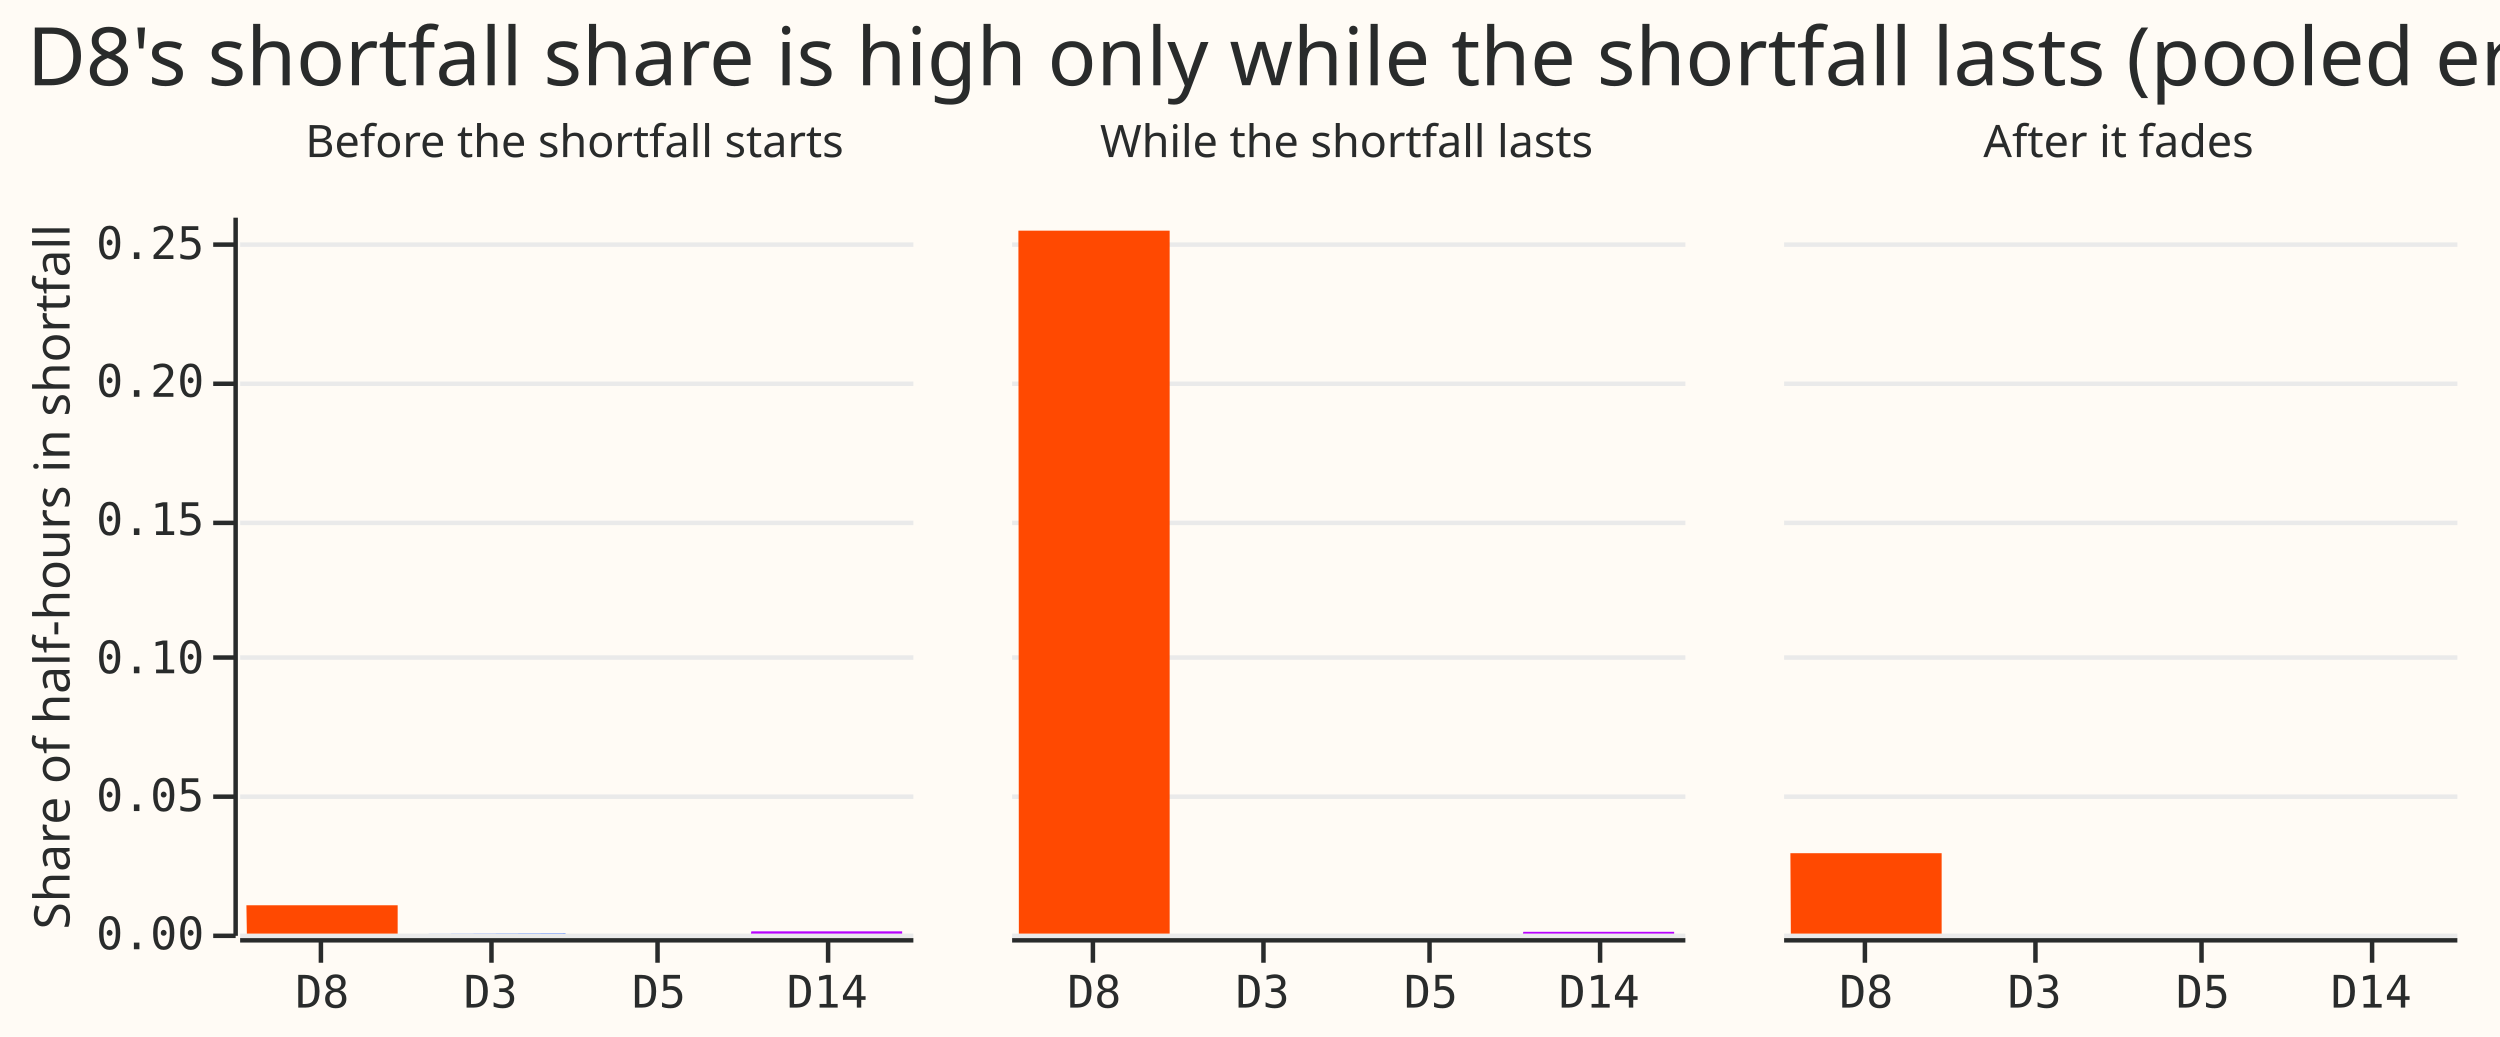
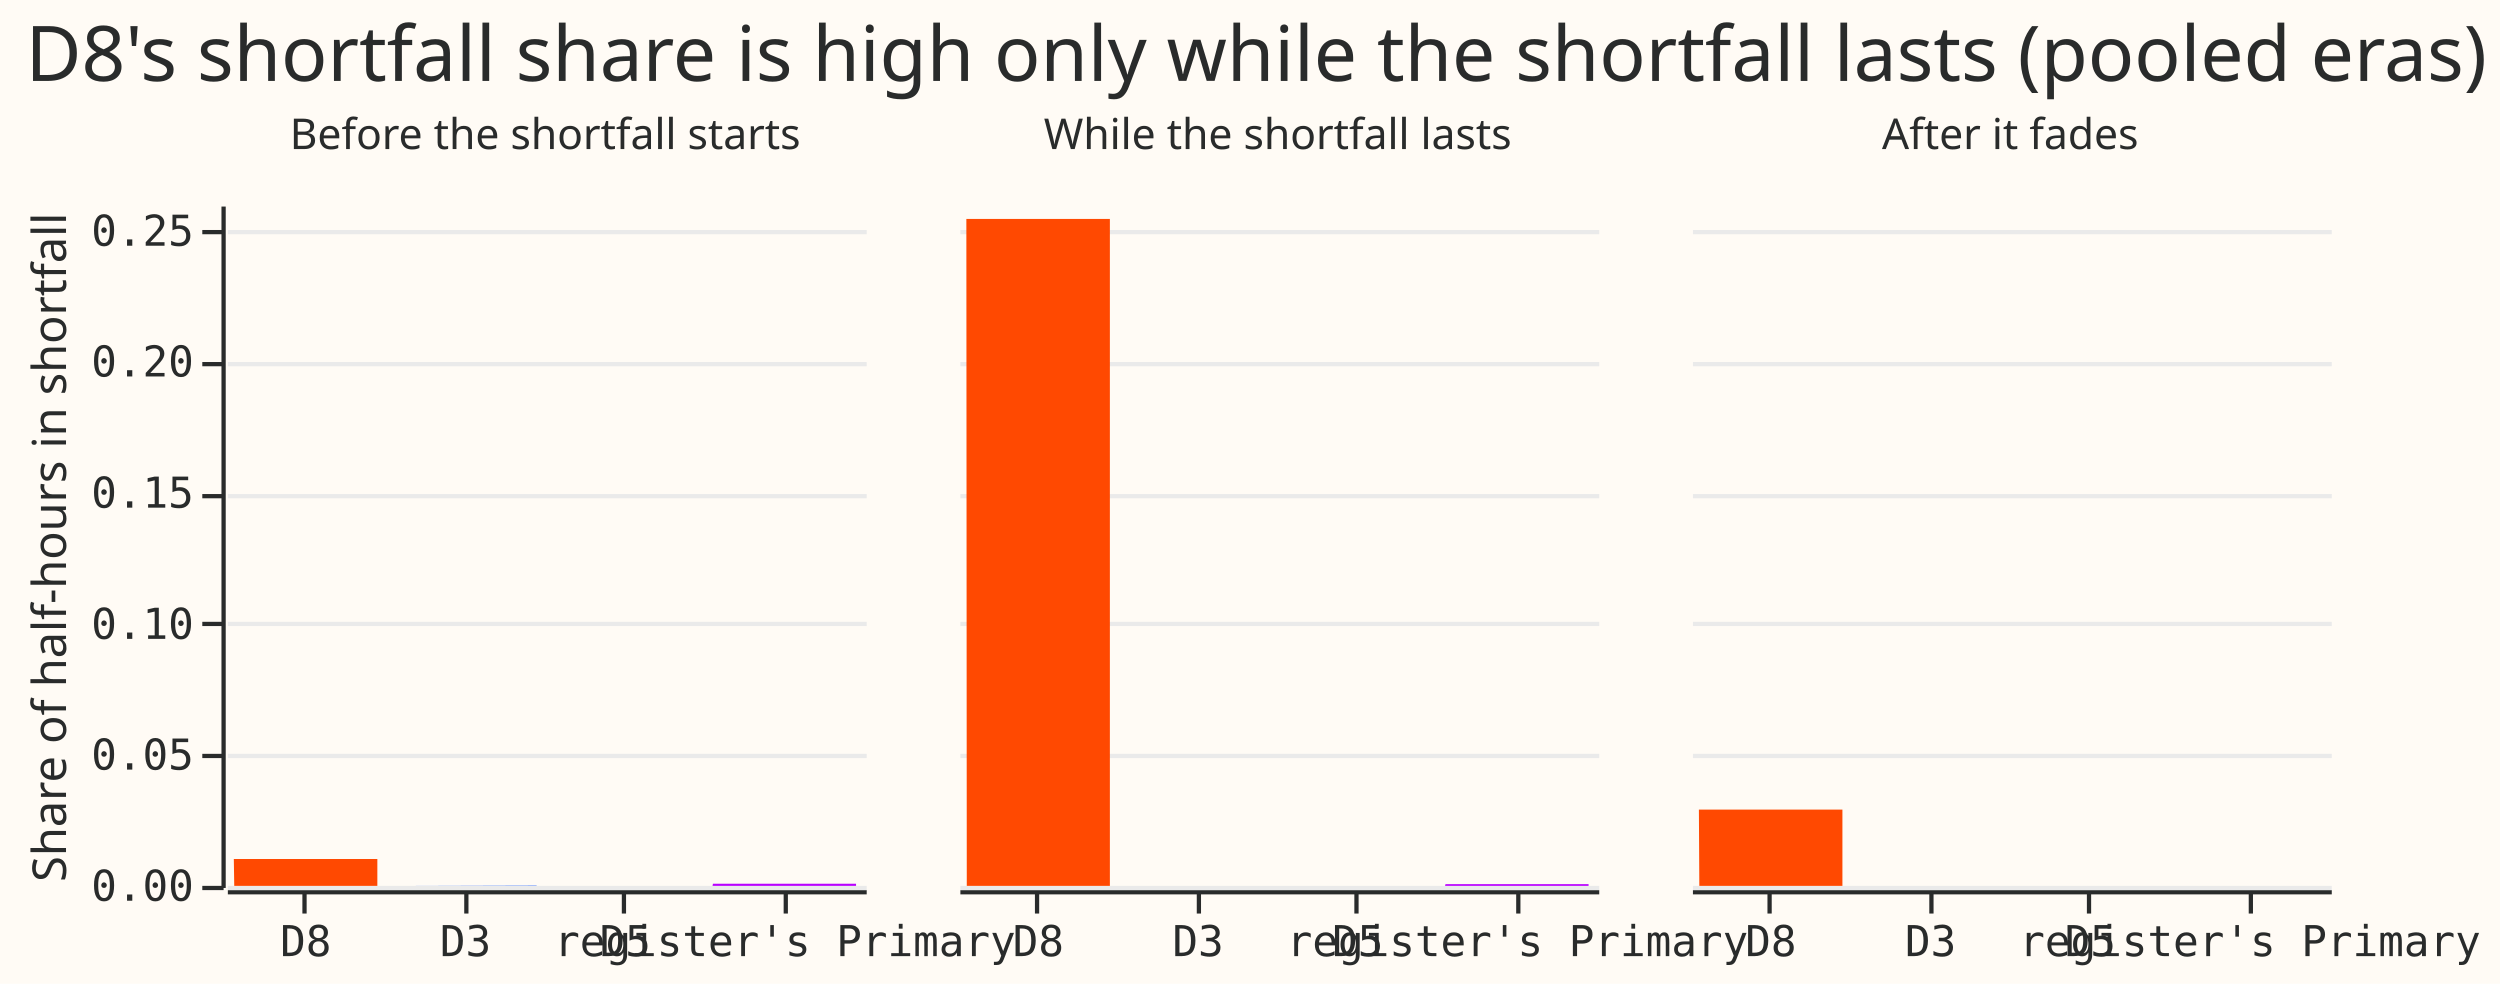
- <svg xmlns="http://www.w3.org/2000/svg" width="557" height="231" class="marks" viewBox="0 0 557 231">
-   <path fill="#fffbf5" d="M0 0h557v231H0z" />
+ <svg xmlns="http://www.w3.org/2000/svg" width="587" height="231" class="marks" viewBox="0 0 587 231">
+   <path fill="#fffbf5" d="M0 0h587v231H0z" />
  <g fill="none" stroke-miterlimit="10" aria-roledescription="group mark container" class="mark-group role-frame root">
    <g aria-roledescription="group mark container" class="mark-group role-row-header row_header">
      <path d="M52 48v160Z" aria-hidden="true" class="background" />
      <g aria-label="Y-axis titled 'Share of half-hours in shortfall' for a linear scale with values from 0.00 to 0.26" aria-roledescription="axis" class="mark-group role-axis" pointer-events="none">
        <path stroke="#292b2b" d="M52.5 208.5h-5m5-31h-5m5-31h-5m5-30h-5m5-31h-5m5-31h-5" class="mark-rule role-axis-tick" />
        <g fill="#292b2b" class="mark-text role-axis-label" font-family="Matter Semi Mono, Roboto Mono, monospace" font-size="10" text-anchor="end">
          <text transform="translate(45.5 211.5)">0.00</text>
          <text transform="translate(45.5 180.7)">0.05</text>
          <text transform="translate(45.5 150)">0.10</text>
          <text transform="translate(45.5 119.2)">0.15</text>
          <text transform="translate(45.5 88.4)">0.20</text>
          <text transform="translate(45.5 57.7)">0.25</text>
        </g>
        <path stroke="#292b2b" d="M52.5 208.5v-160" class="mark-rule role-axis-domain" />
        <text fill="#292b2b" class="mark-text role-axis-title" font-family="Matter XH, DM Sans, sans-serif" font-size="11" text-anchor="middle" transform="rotate(-90 72 56.5)">Share of half-hours in shortfall</text>
      </g>
    </g>
    <g aria-roledescription="group mark container" class="mark-group role-column-header column_header">
      <path d="M53 47h150z" aria-hidden="true" class="background" />
      <g class="mark-group role-title">
        <text fill="#292b2b" aria-label="Title text 'Before the shortfall starts'" aria-roledescription="title" class="mark-text role-title-text" font-family="Matter XH, DM Sans, sans-serif" font-size="10" pointer-events="none" text-anchor="middle" transform="translate(128 35)">Before the shortfall starts</text>
      </g>
      <path d="M225 47h150z" aria-hidden="true" class="background" />
      <g class="mark-group role-title">
        <text fill="#292b2b" aria-label="Title text 'While the shortfall lasts'" aria-roledescription="title" class="mark-text role-title-text" font-family="Matter XH, DM Sans, sans-serif" font-size="10" pointer-events="none" text-anchor="middle" transform="translate(300 35)">While the shortfall lasts</text>
      </g>
      <path d="M397 47h150z" aria-hidden="true" class="background" />
      <g class="mark-group role-title">
        <text fill="#292b2b" aria-label="Title text 'After it fades'" aria-roledescription="title" class="mark-text role-title-text" font-family="Matter XH, DM Sans, sans-serif" font-size="10" pointer-events="none" text-anchor="middle" transform="translate(472 35)">After it fades</text>
      </g>
    </g>
    <g aria-roledescription="group mark container" class="mark-group role-column-footer column_footer">
      <path d="M53 209h150z" aria-hidden="true" class="background" />
-       <g aria-label="X-axis for a discrete scale with 4 values: D8, D3, D5, D14" aria-roledescription="axis" class="mark-group role-axis" pointer-events="none">
+       <g aria-label="X-axis for a discrete scale with 4 values: D8, D3, D5, register's Primary" aria-roledescription="axis" class="mark-group role-axis" pointer-events="none">
        <path stroke="#292b2b" d="M71.5 209.5v5m38-5v5m37-5v5m38-5v5" class="mark-rule role-axis-tick" />
        <g fill="#292b2b" class="mark-text role-axis-label" font-family="Matter Semi Mono, Roboto Mono, monospace" font-size="10" text-anchor="middle">
          <text transform="translate(71.8 224.5)">D8</text>
          <text transform="translate(109.3 224.5)">D3</text>
          <text transform="translate(146.8 224.5)">D5</text>
-           <text transform="translate(184.3 224.5)">D14</text>
+           <text transform="translate(184.3 224.5)">register's Primary</text>
        </g>
        <path stroke="#292b2b" d="M53.5 209.5h150" class="mark-rule role-axis-domain" />
      </g>
      <path d="M225 209h150z" aria-hidden="true" class="background" />
-       <g aria-label="X-axis for a discrete scale with 4 values: D8, D3, D5, D14" aria-roledescription="axis" class="mark-group role-axis" pointer-events="none">
+       <g aria-label="X-axis for a discrete scale with 4 values: D8, D3, D5, register's Primary" aria-roledescription="axis" class="mark-group role-axis" pointer-events="none">
        <path stroke="#292b2b" d="M243.5 209.5v5m38-5v5m37-5v5m38-5v5" class="mark-rule role-axis-tick" />
        <g fill="#292b2b" class="mark-text role-axis-label" font-family="Matter Semi Mono, Roboto Mono, monospace" font-size="10" text-anchor="middle">
          <text transform="translate(243.8 224.5)">D8</text>
          <text transform="translate(281.3 224.5)">D3</text>
          <text transform="translate(318.8 224.5)">D5</text>
-           <text transform="translate(356.3 224.5)">D14</text>
+           <text transform="translate(356.3 224.5)">register's Primary</text>
        </g>
        <path stroke="#292b2b" d="M225.5 209.5h150" class="mark-rule role-axis-domain" />
      </g>
      <path d="M397 209h150z" aria-hidden="true" class="background" />
-       <g aria-label="X-axis for a discrete scale with 4 values: D8, D3, D5, D14" aria-roledescription="axis" class="mark-group role-axis" pointer-events="none">
+       <g aria-label="X-axis for a discrete scale with 4 values: D8, D3, D5, register's Primary" aria-roledescription="axis" class="mark-group role-axis" pointer-events="none">
        <path stroke="#292b2b" d="M415.5 209.5v5m38-5v5m37-5v5m38-5v5" class="mark-rule role-axis-tick" />
        <g fill="#292b2b" class="mark-text role-axis-label" font-family="Matter Semi Mono, Roboto Mono, monospace" font-size="10" text-anchor="middle">
          <text transform="translate(415.8 224.5)">D8</text>
          <text transform="translate(453.3 224.5)">D3</text>
          <text transform="translate(490.8 224.5)">D5</text>
-           <text transform="translate(528.3 224.5)">D14</text>
+           <text transform="translate(528.3 224.5)">register's Primary</text>
        </g>
        <path stroke="#292b2b" d="M397.5 209.5h150" class="mark-rule role-axis-domain" />
      </g>
    </g>
    <g aria-roledescription="group mark container" class="mark-group role-scope cell">
      <path fill="#fffbf5" d="M53.5 48.5h150v160h-150Z" aria-hidden="true" class="background" />
      <g aria-hidden="true" class="mark-group role-axis">
        <path stroke="#eaeaea" d="M53.5 208.5h150m-150-31h150m-150-31h150m-150-30h150m-150-31h150m-150-31h150" class="mark-rule role-axis-grid" pointer-events="none" />
      </g>
      <g aria-hidden="true" class="mark-rect role-mark child_marks">
        <path fill="#ff4901" d="M54.9 201.7h33.7v6.3H55Z" />
        <path fill="#306bff" d="M92.4 207.9H126v.1z" />
        <path fill="#10c5f7" d="M129.9 208h33.7z" />
        <path fill="#b701ff" d="M167.4 207.5H201v.5h-33.7Z" />
      </g>
      <path fill="#fffbf5" d="M225.5 48.5h150v160h-150Z" aria-hidden="true" class="background" />
      <g aria-hidden="true" class="mark-group role-axis">
        <path stroke="#eaeaea" d="M225.5 208.5h150m-150-31h150m-150-31h150m-150-30h150m-150-31h150m-150-31h150" class="mark-rule role-axis-grid" pointer-events="none" />
      </g>
      <g aria-hidden="true" class="mark-rect role-mark child_marks">
        <path fill="#ff4901" d="M226.9 51.4h33.7V208H227Z" />
        <path fill="#306bff" d="M264.4 208H298z" />
        <path fill="#10c5f7" d="M301.9 208h33.7z" />
        <path fill="#b701ff" d="M339.4 207.6H373v.4h-33.7Z" />
      </g>
      <path fill="#fffbf5" d="M397.5 48.5h150v160h-150Z" aria-hidden="true" class="background" />
      <g aria-hidden="true" class="mark-group role-axis">
        <path stroke="#eaeaea" d="M397.5 208.5h150m-150-31h150m-150-31h150m-150-30h150m-150-31h150m-150-31h150" class="mark-rule role-axis-grid" pointer-events="none" />
      </g>
      <g aria-hidden="true" class="mark-rect role-mark child_marks">
        <path fill="#ff4901" d="M398.9 190.1h33.7V208H399Z" />
        <path fill="#306bff" d="M436.4 208H470z" />
        <path fill="#10c5f7" d="M473.9 208h33.7z" />
        <path fill="#b701ff" d="M511.4 208H545z" />
      </g>
    </g>
    <g class="mark-group role-title">
      <text fill="#292b2b" aria-label="Title text 'D8's shortfall share is high only while the shortfall lasts (pooled eras)'" aria-roledescription="title" class="mark-text role-title-text" font-family="Matter XH, DM Sans, sans-serif" font-size="18" pointer-events="none" transform="translate(6 19)">D8's shortfall share is high only while the shortfall lasts (pooled eras)</text>
    </g>
  </g>
</svg>
